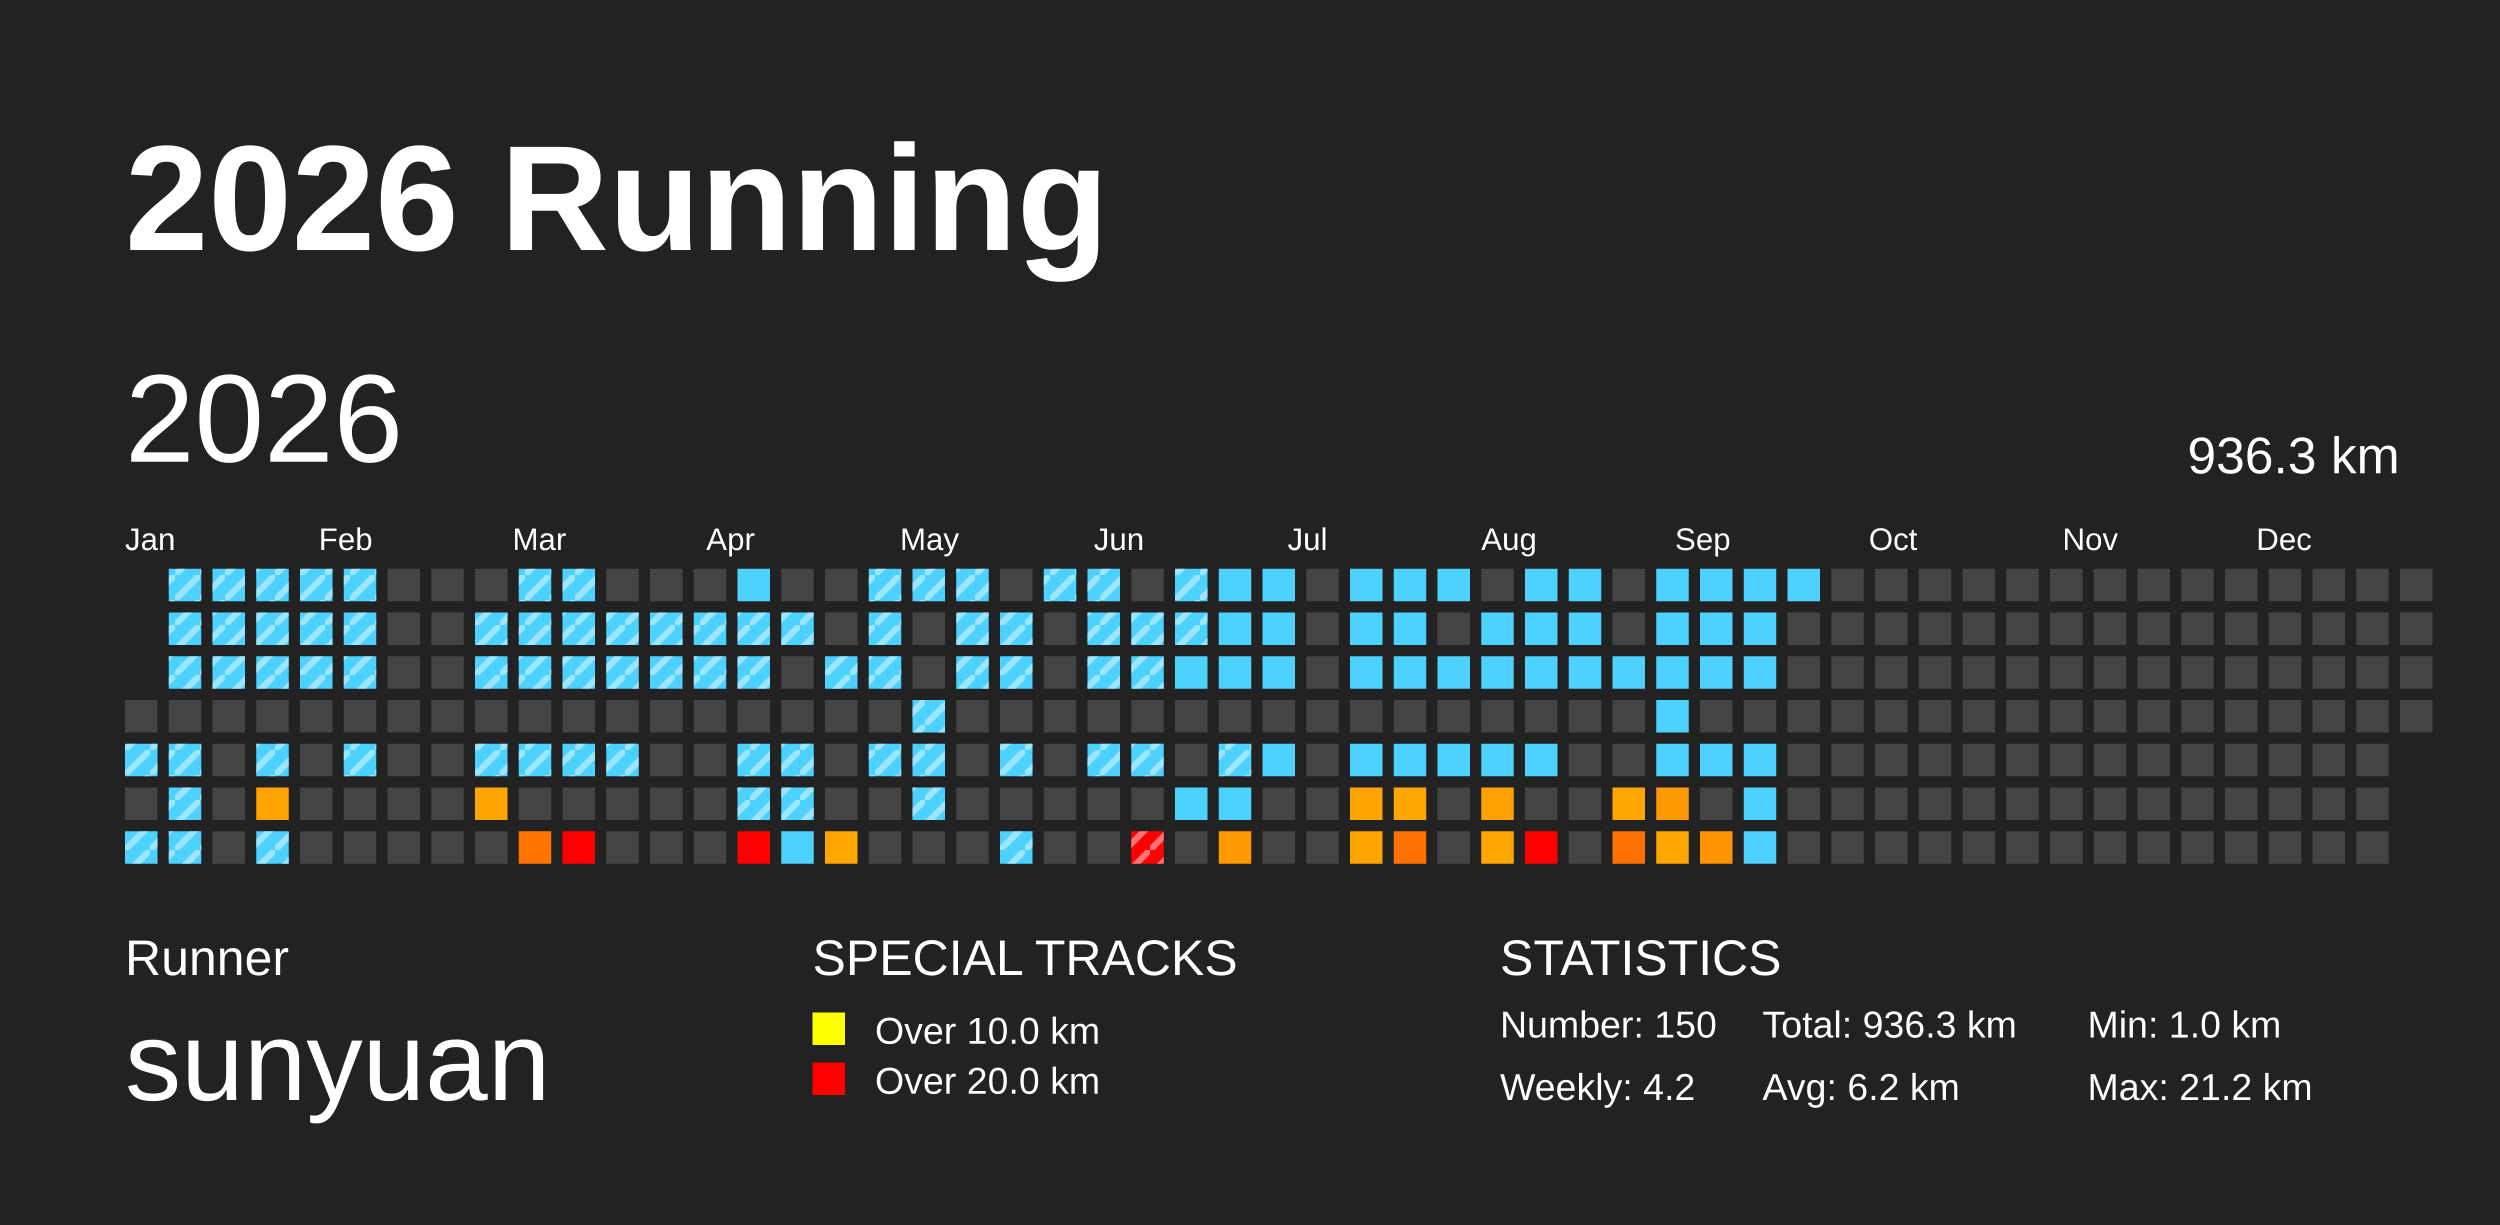
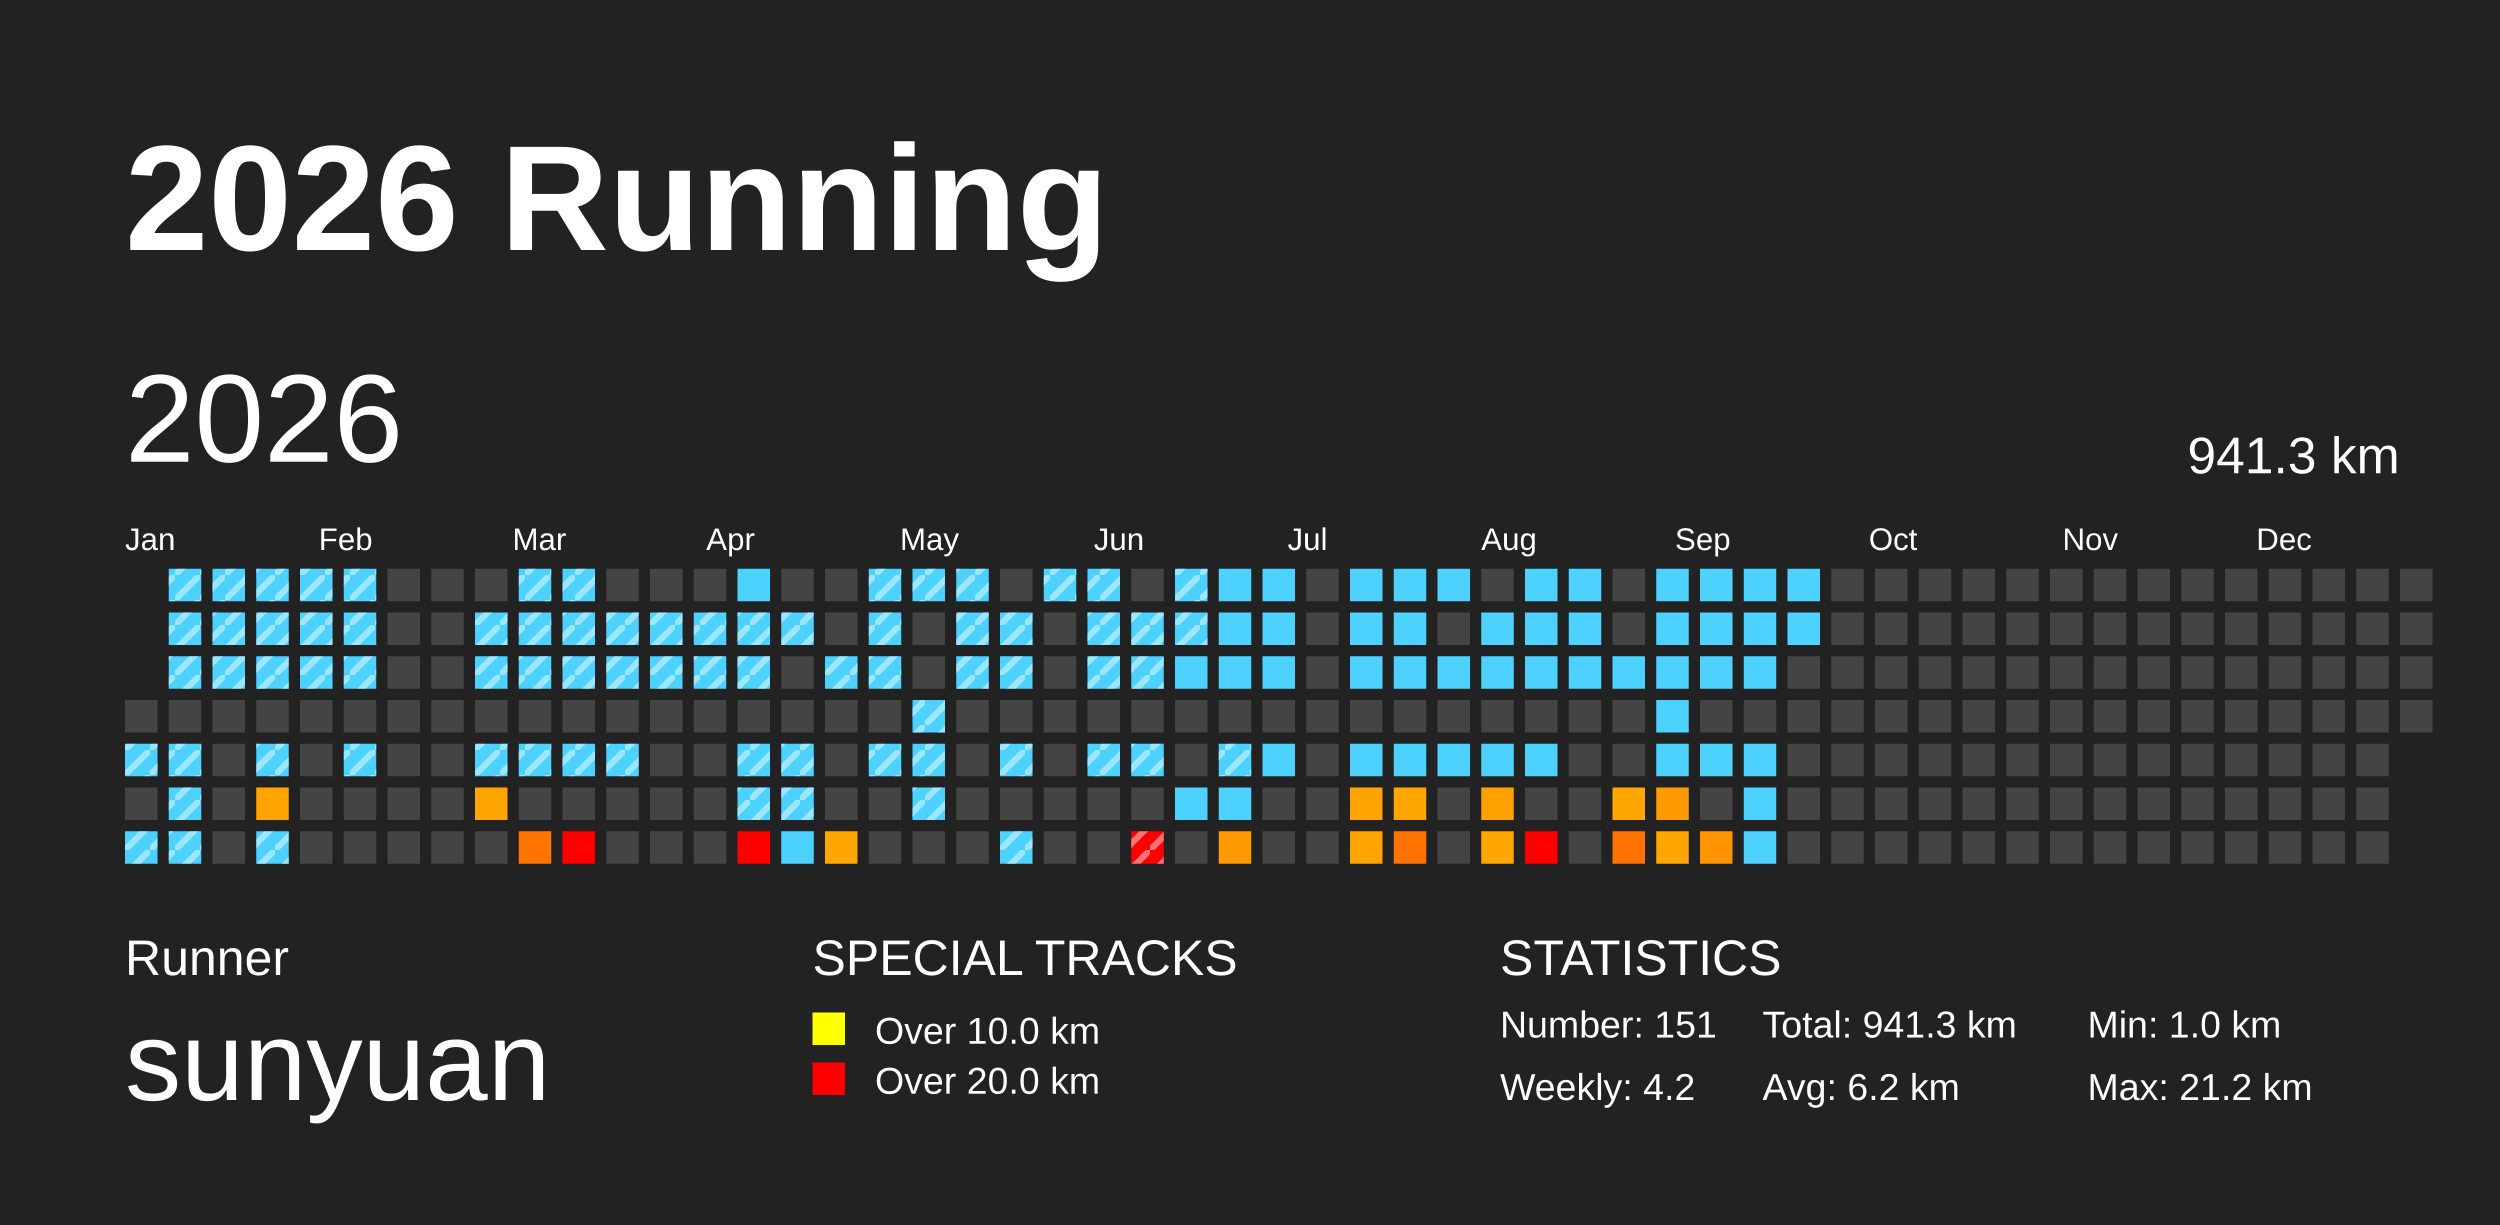
<svg xmlns="http://www.w3.org/2000/svg" baseProfile="full" height="98mm" version="1.1" viewBox="0,0,200,98" width="200mm">
  <defs>
    <pattern height="2" id="indoor-stripe" patternUnits="userSpaceOnUse" width="2">
      <line stroke="white" stroke-opacity="0.45" stroke-width="0.5" x1="0" x2="2" y1="2" y2="0" />
    </pattern>
  </defs>
  <rect fill="#222222" height="98" width="200" x="0" y="0" />
  <text fill="#FFFFFF" style="font-size:12px; font-family:Arial; font-weight:bold;" x="10" y="20">2026 Running</text>
  <text fill="#FFFFFF" style="font-size:4px; font-family:Arial" x="10" y="78">Runner</text>
  <text fill="#FFFFFF" style="font-size:9px; font-family:Arial" x="10" y="88">sunyuan</text>
  <text fill="#FFFFFF" style="font-size:4px; font-family:Arial" x="65" y="78">SPECIAL TRACKS</text>
  <rect fill="yellow" height="2.6" width="2.6" x="65" y="81" />
  <text fill="#FFFFFF" style="font-size:3px; font-family:Arial" x="70" y="83.5">Over 10.0 km</text>
  <rect fill="red" height="2.6" width="2.6" x="65" y="85" />
  <text fill="#FFFFFF" style="font-size:3px; font-family:Arial" x="70" y="87.5">Over 20.0 km</text>
  <text fill="#FFFFFF" style="font-size:4px; font-family:Arial" x="120" y="78">STATISTICS</text>
-   <text fill="#FFFFFF" style="font-size:3px; font-family:Arial" x="120" y="83">Number: 150</text>
+   <text fill="#FFFFFF" style="font-size:3px; font-family:Arial" x="120" y="83">Number: 151</text>
  <text fill="#FFFFFF" style="font-size:3px; font-family:Arial" x="120" y="88">Weekly: 4.2</text>
-   <text fill="#FFFFFF" style="font-size:3px; font-family:Arial" x="141" y="83">Total: 936.3 km</text>
+   <text fill="#FFFFFF" style="font-size:3px; font-family:Arial" x="141" y="83">Total: 941.3 km</text>
  <text fill="#FFFFFF" style="font-size:3px; font-family:Arial" x="141" y="88">Avg: 6.2 km</text>
  <text fill="#FFFFFF" style="font-size:3px; font-family:Arial" x="167" y="83">Min: 1.0 km</text>
  <text fill="#FFFFFF" style="font-size:3px; font-family:Arial" x="167" y="88">Max: 21.2 km</text>
  <text dominant-baseline="hanging" fill="#FFFFFF" style="font-size:10.0px; font-family:Arial;" x="10" y="30">2026</text>
-   <text dominant-baseline="hanging" fill="#FFFFFF" style="font-size:4.125px; font-family:Arial;" x="175" y="35">936.3 km</text>
+   <text dominant-baseline="hanging" fill="#FFFFFF" style="font-size:4.125px; font-family:Arial;" x="175" y="35">941.3 km</text>
  <text fill="#FFFFFF" style="font-size:2.5px; font-family:Arial" x="10.0" y="44">Jan</text>
  <text fill="#FFFFFF" style="font-size:2.5px; font-family:Arial" x="25.5" y="44">Feb</text>
  <text fill="#FFFFFF" style="font-size:2.5px; font-family:Arial" x="41.0" y="44">Mar</text>
  <text fill="#FFFFFF" style="font-size:2.5px; font-family:Arial" x="56.5" y="44">Apr</text>
  <text fill="#FFFFFF" style="font-size:2.5px; font-family:Arial" x="72.0" y="44">May</text>
  <text fill="#FFFFFF" style="font-size:2.5px; font-family:Arial" x="87.5" y="44">Jun</text>
  <text fill="#FFFFFF" style="font-size:2.5px; font-family:Arial" x="103.0" y="44">Jul</text>
  <text fill="#FFFFFF" style="font-size:2.5px; font-family:Arial" x="118.5" y="44">Aug</text>
  <text fill="#FFFFFF" style="font-size:2.5px; font-family:Arial" x="134.0" y="44">Sep</text>
  <text fill="#FFFFFF" style="font-size:2.5px; font-family:Arial" x="149.5" y="44">Oct</text>
  <text fill="#FFFFFF" style="font-size:2.5px; font-family:Arial" x="165.0" y="44">Nov</text>
  <text fill="#FFFFFF" style="font-size:2.5px; font-family:Arial" x="180.5" y="44">Dec</text>
  <rect fill="#444444" height="2.6" width="2.6" x="10.0" y="56.0" />
  <rect fill="#4dd2ff" height="2.6" width="2.6" x="10.0" y="59.5" />
  <rect fill="url(#indoor-stripe)" height="2.6" style="pointer-events: none;" width="2.6" x="10.0" y="59.5" />
  <rect fill="#444444" height="2.6" width="2.6" x="10.0" y="63.0" />
  <rect fill="#4dd2ff" height="2.6" width="2.6" x="10.0" y="66.5" />
  <rect fill="url(#indoor-stripe)" height="2.6" style="pointer-events: none;" width="2.6" x="10.0" y="66.5" />
  <rect fill="#4dd2ff" height="2.6" width="2.6" x="13.5" y="45.5" />
  <rect fill="url(#indoor-stripe)" height="2.6" style="pointer-events: none;" width="2.6" x="13.5" y="45.5" />
  <rect fill="#4dd2ff" height="2.6" width="2.6" x="13.5" y="49.0" />
  <rect fill="url(#indoor-stripe)" height="2.6" style="pointer-events: none;" width="2.6" x="13.5" y="49.0" />
  <rect fill="#4dd2ff" height="2.6" width="2.6" x="13.5" y="52.5" />
  <rect fill="url(#indoor-stripe)" height="2.6" style="pointer-events: none;" width="2.6" x="13.5" y="52.5" />
  <rect fill="#444444" height="2.6" width="2.6" x="13.5" y="56.0" />
  <rect fill="#4dd2ff" height="2.6" width="2.6" x="13.5" y="59.5" />
  <rect fill="url(#indoor-stripe)" height="2.6" style="pointer-events: none;" width="2.6" x="13.5" y="59.5" />
  <rect fill="#4dd2ff" height="2.6" width="2.6" x="13.5" y="63.0" />
  <rect fill="url(#indoor-stripe)" height="2.6" style="pointer-events: none;" width="2.6" x="13.5" y="63.0" />
  <rect fill="#4dd2ff" height="2.6" width="2.6" x="13.5" y="66.5" />
  <rect fill="url(#indoor-stripe)" height="2.6" style="pointer-events: none;" width="2.6" x="13.5" y="66.5" />
  <rect fill="#4dd2ff" height="2.6" width="2.6" x="17.0" y="45.5" />
  <rect fill="url(#indoor-stripe)" height="2.6" style="pointer-events: none;" width="2.6" x="17.0" y="45.5" />
  <rect fill="#4dd2ff" height="2.6" width="2.6" x="17.0" y="49.0" />
  <rect fill="url(#indoor-stripe)" height="2.6" style="pointer-events: none;" width="2.6" x="17.0" y="49.0" />
  <rect fill="#4dd2ff" height="2.6" width="2.6" x="17.0" y="52.5" />
  <rect fill="url(#indoor-stripe)" height="2.6" style="pointer-events: none;" width="2.6" x="17.0" y="52.5" />
  <rect fill="#444444" height="2.6" width="2.6" x="17.0" y="56.0" />
  <rect fill="#444444" height="2.6" width="2.6" x="17.0" y="59.5" />
  <rect fill="#444444" height="2.6" width="2.6" x="17.0" y="63.0" />
  <rect fill="#444444" height="2.6" width="2.6" x="17.0" y="66.5" />
  <rect fill="#4dd2ff" height="2.6" width="2.6" x="20.5" y="45.5" />
  <rect fill="url(#indoor-stripe)" height="2.6" style="pointer-events: none;" width="2.6" x="20.5" y="45.5" />
  <rect fill="#4dd2ff" height="2.6" width="2.6" x="20.5" y="49.0" />
  <rect fill="url(#indoor-stripe)" height="2.6" style="pointer-events: none;" width="2.6" x="20.5" y="49.0" />
  <rect fill="#4dd2ff" height="2.6" width="2.6" x="20.5" y="52.5" />
  <rect fill="url(#indoor-stripe)" height="2.6" style="pointer-events: none;" width="2.6" x="20.5" y="52.5" />
  <rect fill="#444444" height="2.6" width="2.6" x="20.5" y="56.0" />
  <rect fill="#4dd2ff" height="2.6" width="2.6" x="20.5" y="59.5" />
  <rect fill="url(#indoor-stripe)" height="2.6" style="pointer-events: none;" width="2.6" x="20.5" y="59.5" />
  <rect fill="#ffa400" height="2.6" width="2.6" x="20.5" y="63.0" />
  <rect fill="#4dd2ff" height="2.6" width="2.6" x="20.5" y="66.5" />
  <rect fill="url(#indoor-stripe)" height="2.6" style="pointer-events: none;" width="2.6" x="20.5" y="66.5" />
  <rect fill="#4dd2ff" height="2.6" width="2.6" x="24.0" y="45.5" />
  <rect fill="url(#indoor-stripe)" height="2.6" style="pointer-events: none;" width="2.6" x="24.0" y="45.5" />
  <rect fill="#4dd2ff" height="2.6" width="2.6" x="24.0" y="49.0" />
  <rect fill="url(#indoor-stripe)" height="2.6" style="pointer-events: none;" width="2.6" x="24.0" y="49.0" />
  <rect fill="#4dd2ff" height="2.6" width="2.6" x="24.0" y="52.5" />
  <rect fill="url(#indoor-stripe)" height="2.6" style="pointer-events: none;" width="2.6" x="24.0" y="52.5" />
  <rect fill="#444444" height="2.6" width="2.6" x="24.0" y="56.0" />
  <rect fill="#444444" height="2.6" width="2.6" x="24.0" y="59.5" />
  <rect fill="#444444" height="2.6" width="2.6" x="24.0" y="63.0" />
  <rect fill="#444444" height="2.6" width="2.6" x="24.0" y="66.5" />
  <rect fill="#4dd2ff" height="2.6" width="2.6" x="27.5" y="45.5" />
  <rect fill="url(#indoor-stripe)" height="2.6" style="pointer-events: none;" width="2.6" x="27.5" y="45.5" />
  <rect fill="#4dd2ff" height="2.6" width="2.6" x="27.5" y="49.0" />
  <rect fill="url(#indoor-stripe)" height="2.6" style="pointer-events: none;" width="2.6" x="27.5" y="49.0" />
  <rect fill="#4dd2ff" height="2.6" width="2.6" x="27.5" y="52.5" />
  <rect fill="url(#indoor-stripe)" height="2.6" style="pointer-events: none;" width="2.6" x="27.5" y="52.5" />
  <rect fill="#444444" height="2.6" width="2.6" x="27.5" y="56.0" />
  <rect fill="#4dd2ff" height="2.6" width="2.6" x="27.5" y="59.5" />
  <rect fill="url(#indoor-stripe)" height="2.6" style="pointer-events: none;" width="2.6" x="27.5" y="59.5" />
  <rect fill="#444444" height="2.6" width="2.6" x="27.5" y="63.0" />
  <rect fill="#444444" height="2.6" width="2.6" x="27.5" y="66.5" />
  <rect fill="#444444" height="2.6" width="2.6" x="31.0" y="45.5" />
  <rect fill="#444444" height="2.6" width="2.6" x="31.0" y="49.0" />
  <rect fill="#444444" height="2.6" width="2.6" x="31.0" y="52.5" />
  <rect fill="#444444" height="2.6" width="2.6" x="31.0" y="56.0" />
  <rect fill="#444444" height="2.6" width="2.6" x="31.0" y="59.5" />
  <rect fill="#444444" height="2.6" width="2.6" x="31.0" y="63.0" />
  <rect fill="#444444" height="2.6" width="2.6" x="31.0" y="66.5" />
  <rect fill="#444444" height="2.6" width="2.6" x="34.5" y="45.5" />
  <rect fill="#444444" height="2.6" width="2.6" x="34.5" y="49.0" />
  <rect fill="#444444" height="2.6" width="2.6" x="34.5" y="52.5" />
  <rect fill="#444444" height="2.6" width="2.6" x="34.5" y="56.0" />
  <rect fill="#444444" height="2.6" width="2.6" x="34.5" y="59.5" />
  <rect fill="#444444" height="2.6" width="2.6" x="34.5" y="63.0" />
  <rect fill="#444444" height="2.6" width="2.6" x="34.5" y="66.5" />
  <rect fill="#444444" height="2.6" width="2.6" x="38.0" y="45.5" />
  <rect fill="#4dd2ff" height="2.6" width="2.6" x="38.0" y="49.0" />
  <rect fill="url(#indoor-stripe)" height="2.6" style="pointer-events: none;" width="2.6" x="38.0" y="49.0" />
  <rect fill="#4dd2ff" height="2.6" width="2.6" x="38.0" y="52.5" />
  <rect fill="url(#indoor-stripe)" height="2.6" style="pointer-events: none;" width="2.6" x="38.0" y="52.5" />
  <rect fill="#444444" height="2.6" width="2.6" x="38.0" y="56.0" />
  <rect fill="#4dd2ff" height="2.6" width="2.6" x="38.0" y="59.5" />
  <rect fill="url(#indoor-stripe)" height="2.6" style="pointer-events: none;" width="2.6" x="38.0" y="59.5" />
  <rect fill="#ffa500" height="2.6" width="2.6" x="38.0" y="63.0" />
  <rect fill="#444444" height="2.6" width="2.6" x="38.0" y="66.5" />
  <rect fill="#4dd2ff" height="2.6" width="2.6" x="41.5" y="45.5" />
  <rect fill="url(#indoor-stripe)" height="2.6" style="pointer-events: none;" width="2.6" x="41.5" y="45.5" />
  <rect fill="#4dd2ff" height="2.6" width="2.6" x="41.5" y="49.0" />
  <rect fill="url(#indoor-stripe)" height="2.6" style="pointer-events: none;" width="2.6" x="41.5" y="49.0" />
  <rect fill="#4dd2ff" height="2.6" width="2.6" x="41.5" y="52.5" />
  <rect fill="url(#indoor-stripe)" height="2.6" style="pointer-events: none;" width="2.6" x="41.5" y="52.5" />
  <rect fill="#444444" height="2.6" width="2.6" x="41.5" y="56.0" />
  <rect fill="#4dd2ff" height="2.6" width="2.6" x="41.5" y="59.5" />
  <rect fill="url(#indoor-stripe)" height="2.6" style="pointer-events: none;" width="2.6" x="41.5" y="59.5" />
  <rect fill="#444444" height="2.6" width="2.6" x="41.5" y="63.0" />
  <rect fill="#ff7500" height="2.6" width="2.6" x="41.5" y="66.5" />
  <rect fill="#4dd2ff" height="2.6" width="2.6" x="45.0" y="45.5" />
  <rect fill="url(#indoor-stripe)" height="2.6" style="pointer-events: none;" width="2.6" x="45.0" y="45.5" />
  <rect fill="#4dd2ff" height="2.6" width="2.6" x="45.0" y="49.0" />
  <rect fill="url(#indoor-stripe)" height="2.6" style="pointer-events: none;" width="2.6" x="45.0" y="49.0" />
  <rect fill="#4dd2ff" height="2.6" width="2.6" x="45.0" y="52.5" />
  <rect fill="url(#indoor-stripe)" height="2.6" style="pointer-events: none;" width="2.6" x="45.0" y="52.5" />
  <rect fill="#444444" height="2.6" width="2.6" x="45.0" y="56.0" />
  <rect fill="#4dd2ff" height="2.6" width="2.6" x="45.0" y="59.5" />
  <rect fill="url(#indoor-stripe)" height="2.6" style="pointer-events: none;" width="2.6" x="45.0" y="59.5" />
  <rect fill="#444444" height="2.6" width="2.6" x="45.0" y="63.0" />
  <rect fill="red" height="2.6" width="2.6" x="45.0" y="66.5" />
  <rect fill="#444444" height="2.6" width="2.6" x="48.5" y="45.5" />
  <rect fill="#4dd2ff" height="2.6" width="2.6" x="48.5" y="49.0" />
  <rect fill="url(#indoor-stripe)" height="2.6" style="pointer-events: none;" width="2.6" x="48.5" y="49.0" />
  <rect fill="#4dd2ff" height="2.6" width="2.6" x="48.5" y="52.5" />
  <rect fill="url(#indoor-stripe)" height="2.6" style="pointer-events: none;" width="2.6" x="48.5" y="52.5" />
  <rect fill="#444444" height="2.6" width="2.6" x="48.5" y="56.0" />
  <rect fill="#4dd2ff" height="2.6" width="2.6" x="48.5" y="59.5" />
  <rect fill="url(#indoor-stripe)" height="2.6" style="pointer-events: none;" width="2.6" x="48.5" y="59.5" />
  <rect fill="#444444" height="2.6" width="2.6" x="48.5" y="63.0" />
  <rect fill="#444444" height="2.6" width="2.6" x="48.5" y="66.5" />
  <rect fill="#444444" height="2.6" width="2.6" x="52.0" y="45.5" />
  <rect fill="#4dd2ff" height="2.6" width="2.6" x="52.0" y="49.0" />
  <rect fill="url(#indoor-stripe)" height="2.6" style="pointer-events: none;" width="2.6" x="52.0" y="49.0" />
  <rect fill="#4dd2ff" height="2.6" width="2.6" x="52.0" y="52.5" />
  <rect fill="url(#indoor-stripe)" height="2.6" style="pointer-events: none;" width="2.6" x="52.0" y="52.5" />
  <rect fill="#444444" height="2.6" width="2.6" x="52.0" y="56.0" />
  <rect fill="#444444" height="2.6" width="2.6" x="52.0" y="59.5" />
  <rect fill="#444444" height="2.6" width="2.6" x="52.0" y="63.0" />
  <rect fill="#444444" height="2.6" width="2.6" x="52.0" y="66.5" />
  <rect fill="#444444" height="2.6" width="2.6" x="55.5" y="45.5" />
  <rect fill="#4dd2ff" height="2.6" width="2.6" x="55.5" y="49.0" />
  <rect fill="url(#indoor-stripe)" height="2.6" style="pointer-events: none;" width="2.6" x="55.5" y="49.0" />
  <rect fill="#4dd2ff" height="2.6" width="2.6" x="55.5" y="52.5" />
  <rect fill="url(#indoor-stripe)" height="2.6" style="pointer-events: none;" width="2.6" x="55.5" y="52.5" />
  <rect fill="#444444" height="2.6" width="2.6" x="55.5" y="56.0" />
  <rect fill="#444444" height="2.6" width="2.6" x="55.5" y="59.5" />
  <rect fill="#444444" height="2.6" width="2.6" x="55.5" y="63.0" />
  <rect fill="#444444" height="2.6" width="2.6" x="55.5" y="66.5" />
  <rect fill="#4dd2ff" height="2.6" width="2.6" x="59.0" y="45.5" />
  <rect fill="#4dd2ff" height="2.6" width="2.6" x="59.0" y="49.0" />
  <rect fill="url(#indoor-stripe)" height="2.6" style="pointer-events: none;" width="2.6" x="59.0" y="49.0" />
  <rect fill="#4dd2ff" height="2.6" width="2.6" x="59.0" y="52.5" />
  <rect fill="url(#indoor-stripe)" height="2.6" style="pointer-events: none;" width="2.6" x="59.0" y="52.5" />
  <rect fill="#444444" height="2.6" width="2.6" x="59.0" y="56.0" />
  <rect fill="#4dd2ff" height="2.6" width="2.6" x="59.0" y="59.5" />
  <rect fill="url(#indoor-stripe)" height="2.6" style="pointer-events: none;" width="2.6" x="59.0" y="59.5" />
  <rect fill="#4dd2ff" height="2.6" width="2.6" x="59.0" y="63.0" />
  <rect fill="url(#indoor-stripe)" height="2.6" style="pointer-events: none;" width="2.6" x="59.0" y="63.0" />
  <rect fill="red" height="2.6" width="2.6" x="59.0" y="66.5" />
  <rect fill="#444444" height="2.6" width="2.6" x="62.5" y="45.5" />
  <rect fill="#4dd2ff" height="2.6" width="2.6" x="62.5" y="49.0" />
  <rect fill="url(#indoor-stripe)" height="2.6" style="pointer-events: none;" width="2.6" x="62.5" y="49.0" />
  <rect fill="#444444" height="2.6" width="2.6" x="62.5" y="52.5" />
  <rect fill="#444444" height="2.6" width="2.6" x="62.5" y="56.0" />
  <rect fill="#4dd2ff" height="2.6" width="2.6" x="62.5" y="59.5" />
  <rect fill="url(#indoor-stripe)" height="2.6" style="pointer-events: none;" width="2.6" x="62.5" y="59.5" />
  <rect fill="#4dd2ff" height="2.6" width="2.6" x="62.5" y="63.0" />
  <rect fill="url(#indoor-stripe)" height="2.6" style="pointer-events: none;" width="2.6" x="62.5" y="63.0" />
  <rect fill="#4dd2ff" height="2.6" width="2.6" x="62.5" y="66.5" />
  <rect fill="#444444" height="2.6" width="2.6" x="66.0" y="45.5" />
  <rect fill="#444444" height="2.6" width="2.6" x="66.0" y="49.0" />
  <rect fill="#4dd2ff" height="2.6" width="2.6" x="66.0" y="52.5" />
  <rect fill="url(#indoor-stripe)" height="2.6" style="pointer-events: none;" width="2.6" x="66.0" y="52.5" />
  <rect fill="#444444" height="2.6" width="2.6" x="66.0" y="56.0" />
  <rect fill="#444444" height="2.6" width="2.6" x="66.0" y="59.5" />
  <rect fill="#444444" height="2.6" width="2.6" x="66.0" y="63.0" />
  <rect fill="#ffa600" height="2.6" width="2.6" x="66.0" y="66.5" />
  <rect fill="#4dd2ff" height="2.6" width="2.6" x="69.5" y="45.5" />
  <rect fill="url(#indoor-stripe)" height="2.6" style="pointer-events: none;" width="2.6" x="69.5" y="45.5" />
  <rect fill="#4dd2ff" height="2.6" width="2.6" x="69.5" y="49.0" />
  <rect fill="url(#indoor-stripe)" height="2.6" style="pointer-events: none;" width="2.6" x="69.5" y="49.0" />
  <rect fill="#4dd2ff" height="2.6" width="2.6" x="69.5" y="52.5" />
  <rect fill="url(#indoor-stripe)" height="2.6" style="pointer-events: none;" width="2.6" x="69.5" y="52.5" />
  <rect fill="#444444" height="2.6" width="2.6" x="69.5" y="56.0" />
  <rect fill="#4dd2ff" height="2.6" width="2.6" x="69.5" y="59.5" />
  <rect fill="url(#indoor-stripe)" height="2.6" style="pointer-events: none;" width="2.6" x="69.5" y="59.5" />
  <rect fill="#444444" height="2.6" width="2.6" x="69.5" y="63.0" />
  <rect fill="#444444" height="2.6" width="2.6" x="69.5" y="66.5" />
  <rect fill="#4dd2ff" height="2.6" width="2.6" x="73.0" y="45.5" />
  <rect fill="url(#indoor-stripe)" height="2.6" style="pointer-events: none;" width="2.6" x="73.0" y="45.5" />
  <rect fill="#444444" height="2.6" width="2.6" x="73.0" y="49.0" />
  <rect fill="#444444" height="2.6" width="2.6" x="73.0" y="52.5" />
  <rect fill="#4dd2ff" height="2.6" width="2.6" x="73.0" y="56.0" />
  <rect fill="url(#indoor-stripe)" height="2.6" style="pointer-events: none;" width="2.6" x="73.0" y="56.0" />
  <rect fill="#4dd2ff" height="2.6" width="2.6" x="73.0" y="59.5" />
  <rect fill="url(#indoor-stripe)" height="2.6" style="pointer-events: none;" width="2.6" x="73.0" y="59.5" />
  <rect fill="#4dd2ff" height="2.6" width="2.6" x="73.0" y="63.0" />
  <rect fill="url(#indoor-stripe)" height="2.6" style="pointer-events: none;" width="2.6" x="73.0" y="63.0" />
  <rect fill="#444444" height="2.6" width="2.6" x="73.0" y="66.5" />
  <rect fill="#4dd2ff" height="2.6" width="2.6" x="76.5" y="45.5" />
  <rect fill="url(#indoor-stripe)" height="2.6" style="pointer-events: none;" width="2.6" x="76.5" y="45.5" />
  <rect fill="#4dd2ff" height="2.6" width="2.6" x="76.5" y="49.0" />
  <rect fill="url(#indoor-stripe)" height="2.6" style="pointer-events: none;" width="2.6" x="76.5" y="49.0" />
  <rect fill="#4dd2ff" height="2.6" width="2.6" x="76.5" y="52.5" />
  <rect fill="url(#indoor-stripe)" height="2.6" style="pointer-events: none;" width="2.6" x="76.5" y="52.5" />
  <rect fill="#444444" height="2.6" width="2.6" x="76.5" y="56.0" />
  <rect fill="#444444" height="2.6" width="2.6" x="76.5" y="59.5" />
  <rect fill="#444444" height="2.6" width="2.6" x="76.5" y="63.0" />
  <rect fill="#444444" height="2.6" width="2.6" x="76.5" y="66.5" />
  <rect fill="#444444" height="2.6" width="2.6" x="80.0" y="45.5" />
  <rect fill="#4dd2ff" height="2.6" width="2.6" x="80.0" y="49.0" />
  <rect fill="url(#indoor-stripe)" height="2.6" style="pointer-events: none;" width="2.6" x="80.0" y="49.0" />
  <rect fill="#4dd2ff" height="2.6" width="2.6" x="80.0" y="52.5" />
  <rect fill="url(#indoor-stripe)" height="2.6" style="pointer-events: none;" width="2.6" x="80.0" y="52.5" />
  <rect fill="#444444" height="2.6" width="2.6" x="80.0" y="56.0" />
  <rect fill="#4dd2ff" height="2.6" width="2.6" x="80.0" y="59.5" />
  <rect fill="url(#indoor-stripe)" height="2.6" style="pointer-events: none;" width="2.6" x="80.0" y="59.5" />
  <rect fill="#444444" height="2.6" width="2.6" x="80.0" y="63.0" />
  <rect fill="#4dd2ff" height="2.6" width="2.6" x="80.0" y="66.5" />
  <rect fill="url(#indoor-stripe)" height="2.6" style="pointer-events: none;" width="2.6" x="80.0" y="66.5" />
  <rect fill="#4dd2ff" height="2.6" width="2.6" x="83.5" y="45.5" />
  <rect fill="url(#indoor-stripe)" height="2.6" style="pointer-events: none;" width="2.6" x="83.5" y="45.5" />
  <rect fill="#444444" height="2.6" width="2.6" x="83.5" y="49.0" />
  <rect fill="#444444" height="2.6" width="2.6" x="83.5" y="52.5" />
  <rect fill="#444444" height="2.6" width="2.6" x="83.5" y="56.0" />
  <rect fill="#444444" height="2.6" width="2.6" x="83.5" y="59.5" />
  <rect fill="#444444" height="2.6" width="2.6" x="83.5" y="63.0" />
  <rect fill="#444444" height="2.6" width="2.6" x="83.5" y="66.5" />
  <rect fill="#4dd2ff" height="2.6" width="2.6" x="87.0" y="45.5" />
  <rect fill="url(#indoor-stripe)" height="2.6" style="pointer-events: none;" width="2.6" x="87.0" y="45.5" />
  <rect fill="#4dd2ff" height="2.6" width="2.6" x="87.0" y="49.0" />
  <rect fill="url(#indoor-stripe)" height="2.6" style="pointer-events: none;" width="2.6" x="87.0" y="49.0" />
  <rect fill="#4dd2ff" height="2.6" width="2.6" x="87.0" y="52.5" />
  <rect fill="url(#indoor-stripe)" height="2.6" style="pointer-events: none;" width="2.6" x="87.0" y="52.5" />
  <rect fill="#444444" height="2.6" width="2.6" x="87.0" y="56.0" />
  <rect fill="#4dd2ff" height="2.6" width="2.6" x="87.0" y="59.5" />
  <rect fill="url(#indoor-stripe)" height="2.6" style="pointer-events: none;" width="2.6" x="87.0" y="59.5" />
  <rect fill="#444444" height="2.6" width="2.6" x="87.0" y="63.0" />
  <rect fill="#444444" height="2.6" width="2.6" x="87.0" y="66.5" />
  <rect fill="#444444" height="2.6" width="2.6" x="90.5" y="45.5" />
  <rect fill="#4dd2ff" height="2.6" width="2.6" x="90.5" y="49.0" />
  <rect fill="url(#indoor-stripe)" height="2.6" style="pointer-events: none;" width="2.6" x="90.5" y="49.0" />
  <rect fill="#4dd2ff" height="2.6" width="2.6" x="90.5" y="52.5" />
  <rect fill="url(#indoor-stripe)" height="2.6" style="pointer-events: none;" width="2.6" x="90.5" y="52.5" />
  <rect fill="#444444" height="2.6" width="2.6" x="90.5" y="56.0" />
  <rect fill="#4dd2ff" height="2.6" width="2.6" x="90.5" y="59.5" />
  <rect fill="url(#indoor-stripe)" height="2.6" style="pointer-events: none;" width="2.6" x="90.5" y="59.5" />
  <rect fill="#444444" height="2.6" width="2.6" x="90.5" y="63.0" />
  <rect fill="red" height="2.6" width="2.6" x="90.5" y="66.5" />
  <rect fill="url(#indoor-stripe)" height="2.6" style="pointer-events: none;" width="2.6" x="90.5" y="66.5" />
  <rect fill="#4dd2ff" height="2.6" width="2.6" x="94.0" y="45.5" />
  <rect fill="url(#indoor-stripe)" height="2.6" style="pointer-events: none;" width="2.6" x="94.0" y="45.5" />
  <rect fill="#4dd2ff" height="2.6" width="2.6" x="94.0" y="49.0" />
  <rect fill="url(#indoor-stripe)" height="2.6" style="pointer-events: none;" width="2.6" x="94.0" y="49.0" />
  <rect fill="#4dd2ff" height="2.6" width="2.6" x="94.0" y="52.5" />
  <rect fill="#444444" height="2.6" width="2.6" x="94.0" y="56.0" />
  <rect fill="#444444" height="2.6" width="2.6" x="94.0" y="59.5" />
  <rect fill="#4dd2ff" height="2.6" width="2.6" x="94.0" y="63.0" />
  <rect fill="#444444" height="2.6" width="2.6" x="94.0" y="66.5" />
  <rect fill="#4dd2ff" height="2.6" width="2.6" x="97.5" y="45.5" />
  <rect fill="#4dd2ff" height="2.6" width="2.6" x="97.5" y="49.0" />
  <rect fill="#4dd2ff" height="2.6" width="2.6" x="97.5" y="52.5" />
  <rect fill="#444444" height="2.6" width="2.6" x="97.5" y="56.0" />
  <rect fill="#4dd2ff" height="2.6" width="2.6" x="97.5" y="59.5" />
  <rect fill="url(#indoor-stripe)" height="2.6" style="pointer-events: none;" width="2.6" x="97.5" y="59.5" />
  <rect fill="#4dd2ff" height="2.6" width="2.6" x="97.5" y="63.0" />
  <rect fill="#ff9900" height="2.6" width="2.6" x="97.5" y="66.5" />
  <rect fill="#4dd2ff" height="2.6" width="2.6" x="101.0" y="45.5" />
  <rect fill="#4dd2ff" height="2.6" width="2.6" x="101.0" y="49.0" />
  <rect fill="#4dd2ff" height="2.6" width="2.6" x="101.0" y="52.5" />
  <rect fill="#444444" height="2.6" width="2.6" x="101.0" y="56.0" />
  <rect fill="#4dd2ff" height="2.6" width="2.6" x="101.0" y="59.5" />
  <rect fill="#444444" height="2.6" width="2.6" x="101.0" y="63.0" />
  <rect fill="#444444" height="2.6" width="2.6" x="101.0" y="66.5" />
  <rect fill="#444444" height="2.6" width="2.6" x="104.5" y="45.5" />
  <rect fill="#444444" height="2.6" width="2.6" x="104.5" y="49.0" />
  <rect fill="#444444" height="2.6" width="2.6" x="104.5" y="52.5" />
  <rect fill="#444444" height="2.6" width="2.6" x="104.5" y="56.0" />
  <rect fill="#444444" height="2.6" width="2.6" x="104.5" y="59.5" />
  <rect fill="#444444" height="2.6" width="2.6" x="104.5" y="63.0" />
  <rect fill="#444444" height="2.6" width="2.6" x="104.5" y="66.5" />
  <rect fill="#4dd2ff" height="2.6" width="2.6" x="108.0" y="45.5" />
  <rect fill="#4dd2ff" height="2.6" width="2.6" x="108.0" y="49.0" />
  <rect fill="#4dd2ff" height="2.6" width="2.6" x="108.0" y="52.5" />
  <rect fill="#444444" height="2.6" width="2.6" x="108.0" y="56.0" />
  <rect fill="#4dd2ff" height="2.6" width="2.6" x="108.0" y="59.5" />
  <rect fill="#ffa300" height="2.6" width="2.6" x="108.0" y="63.0" />
  <rect fill="#ffa300" height="2.6" width="2.6" x="108.0" y="66.5" />
  <rect fill="#4dd2ff" height="2.6" width="2.6" x="111.5" y="45.5" />
  <rect fill="#4dd2ff" height="2.6" width="2.6" x="111.5" y="49.0" />
  <rect fill="#4dd2ff" height="2.6" width="2.6" x="111.5" y="52.5" />
  <rect fill="#444444" height="2.6" width="2.6" x="111.5" y="56.0" />
  <rect fill="#4dd2ff" height="2.6" width="2.6" x="111.5" y="59.5" />
  <rect fill="#ffa600" height="2.6" width="2.6" x="111.5" y="63.0" />
  <rect fill="#ff7200" height="2.6" width="2.6" x="111.5" y="66.5" />
  <rect fill="#4dd2ff" height="2.6" width="2.6" x="115.0" y="45.5" />
  <rect fill="#444444" height="2.6" width="2.6" x="115.0" y="49.0" />
  <rect fill="#4dd2ff" height="2.6" width="2.6" x="115.0" y="52.5" />
  <rect fill="#444444" height="2.6" width="2.6" x="115.0" y="56.0" />
  <rect fill="#4dd2ff" height="2.6" width="2.6" x="115.0" y="59.5" />
  <rect fill="#444444" height="2.6" width="2.6" x="115.0" y="63.0" />
  <rect fill="#444444" height="2.6" width="2.6" x="115.0" y="66.5" />
  <rect fill="#444444" height="2.6" width="2.6" x="118.5" y="45.5" />
  <rect fill="#4dd2ff" height="2.6" width="2.6" x="118.5" y="49.0" />
  <rect fill="#4dd2ff" height="2.6" width="2.6" x="118.5" y="52.5" />
  <rect fill="#444444" height="2.6" width="2.6" x="118.5" y="56.0" />
  <rect fill="#4dd2ff" height="2.6" width="2.6" x="118.5" y="59.5" />
  <rect fill="#ffa100" height="2.6" width="2.6" x="118.5" y="63.0" />
  <rect fill="#ffa600" height="2.6" width="2.6" x="118.5" y="66.5" />
  <rect fill="#4dd2ff" height="2.6" width="2.6" x="122.0" y="45.5" />
  <rect fill="#4dd2ff" height="2.6" width="2.6" x="122.0" y="49.0" />
  <rect fill="#4dd2ff" height="2.6" width="2.6" x="122.0" y="52.5" />
  <rect fill="#444444" height="2.6" width="2.6" x="122.0" y="56.0" />
  <rect fill="#4dd2ff" height="2.6" width="2.6" x="122.0" y="59.5" />
  <rect fill="#444444" height="2.6" width="2.6" x="122.0" y="63.0" />
  <rect fill="red" height="2.6" width="2.6" x="122.0" y="66.5" />
  <rect fill="#4dd2ff" height="2.6" width="2.6" x="125.5" y="45.5" />
  <rect fill="#4dd2ff" height="2.6" width="2.6" x="125.5" y="49.0" />
  <rect fill="#4dd2ff" height="2.6" width="2.6" x="125.5" y="52.5" />
  <rect fill="#444444" height="2.6" width="2.6" x="125.5" y="56.0" />
  <rect fill="#444444" height="2.6" width="2.6" x="125.5" y="59.5" />
  <rect fill="#444444" height="2.6" width="2.6" x="125.5" y="63.0" />
  <rect fill="#444444" height="2.6" width="2.6" x="125.5" y="66.5" />
  <rect fill="#444444" height="2.6" width="2.6" x="129.0" y="45.5" />
  <rect fill="#444444" height="2.6" width="2.6" x="129.0" y="49.0" />
  <rect fill="#4dd2ff" height="2.6" width="2.6" x="129.0" y="52.5" />
  <rect fill="#444444" height="2.6" width="2.6" x="129.0" y="56.0" />
  <rect fill="#444444" height="2.6" width="2.6" x="129.0" y="59.5" />
  <rect fill="#ffa600" height="2.6" width="2.6" x="129.0" y="63.0" />
  <rect fill="#ff7100" height="2.6" width="2.6" x="129.0" y="66.5" />
  <rect fill="#4dd2ff" height="2.6" width="2.6" x="132.5" y="45.5" />
  <rect fill="#4dd2ff" height="2.6" width="2.6" x="132.5" y="49.0" />
  <rect fill="#4dd2ff" height="2.6" width="2.6" x="132.5" y="52.5" />
  <rect fill="#4dd2ff" height="2.6" width="2.6" x="132.5" y="56.0" />
  <rect fill="#4dd2ff" height="2.6" width="2.6" x="132.5" y="59.5" />
  <rect fill="#ff9b00" height="2.6" width="2.6" x="132.5" y="63.0" />
  <rect fill="#ffa600" height="2.6" width="2.6" x="132.5" y="66.5" />
  <rect fill="#4dd2ff" height="2.6" width="2.6" x="136.0" y="45.5" />
  <rect fill="#4dd2ff" height="2.6" width="2.6" x="136.0" y="49.0" />
  <rect fill="#4dd2ff" height="2.6" width="2.6" x="136.0" y="52.5" />
  <rect fill="#444444" height="2.6" width="2.6" x="136.0" y="56.0" />
  <rect fill="#4dd2ff" height="2.6" width="2.6" x="136.0" y="59.5" />
  <rect fill="#444444" height="2.6" width="2.6" x="136.0" y="63.0" />
  <rect fill="#ff9400" height="2.6" width="2.6" x="136.0" y="66.5" />
  <rect fill="#4dd2ff" height="2.6" width="2.6" x="139.5" y="45.5" />
  <rect fill="#4dd2ff" height="2.6" width="2.6" x="139.5" y="49.0" />
  <rect fill="#4dd2ff" height="2.6" width="2.6" x="139.5" y="52.5" />
  <rect fill="#444444" height="2.6" width="2.6" x="139.5" y="56.0" />
  <rect fill="#4dd2ff" height="2.6" width="2.6" x="139.5" y="59.5" />
  <rect fill="#4dd2ff" height="2.6" width="2.6" x="139.5" y="63.0" />
  <rect fill="#4dd2ff" height="2.6" width="2.6" x="139.5" y="66.5" />
  <rect fill="#4dd2ff" height="2.6" width="2.6" x="143.0" y="45.5" />
-   <rect fill="#444444" height="2.6" width="2.6" x="143.0" y="49.0" />
+   <rect fill="#4dd2ff" height="2.6" width="2.6" x="143.0" y="49.0" />
  <rect fill="#444444" height="2.6" width="2.6" x="143.0" y="52.5" />
  <rect fill="#444444" height="2.6" width="2.6" x="143.0" y="56.0" />
  <rect fill="#444444" height="2.6" width="2.6" x="143.0" y="59.5" />
  <rect fill="#444444" height="2.6" width="2.6" x="143.0" y="63.0" />
  <rect fill="#444444" height="2.6" width="2.6" x="143.0" y="66.5" />
  <rect fill="#444444" height="2.6" width="2.6" x="146.5" y="45.5" />
  <rect fill="#444444" height="2.6" width="2.6" x="146.5" y="49.0" />
  <rect fill="#444444" height="2.6" width="2.6" x="146.5" y="52.5" />
  <rect fill="#444444" height="2.6" width="2.6" x="146.5" y="56.0" />
  <rect fill="#444444" height="2.6" width="2.6" x="146.5" y="59.5" />
  <rect fill="#444444" height="2.6" width="2.6" x="146.5" y="63.0" />
  <rect fill="#444444" height="2.6" width="2.6" x="146.5" y="66.5" />
  <rect fill="#444444" height="2.6" width="2.6" x="150.0" y="45.5" />
  <rect fill="#444444" height="2.6" width="2.6" x="150.0" y="49.0" />
  <rect fill="#444444" height="2.6" width="2.6" x="150.0" y="52.5" />
  <rect fill="#444444" height="2.6" width="2.6" x="150.0" y="56.0" />
  <rect fill="#444444" height="2.6" width="2.6" x="150.0" y="59.5" />
  <rect fill="#444444" height="2.6" width="2.6" x="150.0" y="63.0" />
  <rect fill="#444444" height="2.6" width="2.6" x="150.0" y="66.5" />
  <rect fill="#444444" height="2.6" width="2.6" x="153.5" y="45.5" />
  <rect fill="#444444" height="2.6" width="2.6" x="153.5" y="49.0" />
  <rect fill="#444444" height="2.6" width="2.6" x="153.5" y="52.5" />
  <rect fill="#444444" height="2.6" width="2.6" x="153.5" y="56.0" />
  <rect fill="#444444" height="2.6" width="2.6" x="153.5" y="59.5" />
  <rect fill="#444444" height="2.6" width="2.6" x="153.5" y="63.0" />
  <rect fill="#444444" height="2.6" width="2.6" x="153.5" y="66.5" />
  <rect fill="#444444" height="2.6" width="2.6" x="157.0" y="45.5" />
  <rect fill="#444444" height="2.6" width="2.6" x="157.0" y="49.0" />
  <rect fill="#444444" height="2.6" width="2.6" x="157.0" y="52.5" />
  <rect fill="#444444" height="2.6" width="2.6" x="157.0" y="56.0" />
  <rect fill="#444444" height="2.6" width="2.6" x="157.0" y="59.5" />
  <rect fill="#444444" height="2.6" width="2.6" x="157.0" y="63.0" />
  <rect fill="#444444" height="2.6" width="2.6" x="157.0" y="66.5" />
  <rect fill="#444444" height="2.6" width="2.6" x="160.5" y="45.5" />
  <rect fill="#444444" height="2.6" width="2.6" x="160.5" y="49.0" />
  <rect fill="#444444" height="2.6" width="2.6" x="160.5" y="52.5" />
  <rect fill="#444444" height="2.6" width="2.6" x="160.5" y="56.0" />
  <rect fill="#444444" height="2.6" width="2.6" x="160.5" y="59.5" />
  <rect fill="#444444" height="2.6" width="2.6" x="160.5" y="63.0" />
  <rect fill="#444444" height="2.6" width="2.6" x="160.5" y="66.5" />
  <rect fill="#444444" height="2.6" width="2.6" x="164.0" y="45.5" />
  <rect fill="#444444" height="2.6" width="2.6" x="164.0" y="49.0" />
  <rect fill="#444444" height="2.6" width="2.6" x="164.0" y="52.5" />
  <rect fill="#444444" height="2.6" width="2.6" x="164.0" y="56.0" />
  <rect fill="#444444" height="2.6" width="2.6" x="164.0" y="59.5" />
  <rect fill="#444444" height="2.6" width="2.6" x="164.0" y="63.0" />
  <rect fill="#444444" height="2.6" width="2.6" x="164.0" y="66.5" />
  <rect fill="#444444" height="2.6" width="2.6" x="167.5" y="45.5" />
  <rect fill="#444444" height="2.6" width="2.6" x="167.5" y="49.0" />
  <rect fill="#444444" height="2.6" width="2.6" x="167.5" y="52.5" />
  <rect fill="#444444" height="2.6" width="2.6" x="167.5" y="56.0" />
  <rect fill="#444444" height="2.6" width="2.6" x="167.5" y="59.5" />
  <rect fill="#444444" height="2.6" width="2.6" x="167.5" y="63.0" />
  <rect fill="#444444" height="2.6" width="2.6" x="167.5" y="66.5" />
  <rect fill="#444444" height="2.6" width="2.6" x="171.0" y="45.5" />
  <rect fill="#444444" height="2.6" width="2.6" x="171.0" y="49.0" />
  <rect fill="#444444" height="2.6" width="2.6" x="171.0" y="52.5" />
  <rect fill="#444444" height="2.6" width="2.6" x="171.0" y="56.0" />
  <rect fill="#444444" height="2.6" width="2.6" x="171.0" y="59.5" />
  <rect fill="#444444" height="2.6" width="2.6" x="171.0" y="63.0" />
  <rect fill="#444444" height="2.6" width="2.6" x="171.0" y="66.5" />
  <rect fill="#444444" height="2.6" width="2.6" x="174.5" y="45.5" />
  <rect fill="#444444" height="2.6" width="2.6" x="174.5" y="49.0" />
  <rect fill="#444444" height="2.6" width="2.6" x="174.5" y="52.5" />
  <rect fill="#444444" height="2.6" width="2.6" x="174.5" y="56.0" />
  <rect fill="#444444" height="2.6" width="2.6" x="174.5" y="59.5" />
  <rect fill="#444444" height="2.6" width="2.6" x="174.5" y="63.0" />
  <rect fill="#444444" height="2.6" width="2.6" x="174.5" y="66.5" />
  <rect fill="#444444" height="2.6" width="2.6" x="178.0" y="45.5" />
  <rect fill="#444444" height="2.6" width="2.6" x="178.0" y="49.0" />
  <rect fill="#444444" height="2.6" width="2.6" x="178.0" y="52.5" />
  <rect fill="#444444" height="2.6" width="2.6" x="178.0" y="56.0" />
  <rect fill="#444444" height="2.6" width="2.6" x="178.0" y="59.5" />
  <rect fill="#444444" height="2.6" width="2.6" x="178.0" y="63.0" />
  <rect fill="#444444" height="2.6" width="2.6" x="178.0" y="66.5" />
  <rect fill="#444444" height="2.6" width="2.6" x="181.5" y="45.5" />
  <rect fill="#444444" height="2.6" width="2.6" x="181.5" y="49.0" />
  <rect fill="#444444" height="2.6" width="2.6" x="181.5" y="52.5" />
  <rect fill="#444444" height="2.6" width="2.6" x="181.5" y="56.0" />
  <rect fill="#444444" height="2.6" width="2.6" x="181.5" y="59.5" />
  <rect fill="#444444" height="2.6" width="2.6" x="181.5" y="63.0" />
  <rect fill="#444444" height="2.6" width="2.6" x="181.5" y="66.5" />
  <rect fill="#444444" height="2.6" width="2.6" x="185.0" y="45.5" />
  <rect fill="#444444" height="2.6" width="2.6" x="185.0" y="49.0" />
  <rect fill="#444444" height="2.6" width="2.6" x="185.0" y="52.5" />
  <rect fill="#444444" height="2.6" width="2.6" x="185.0" y="56.0" />
  <rect fill="#444444" height="2.6" width="2.6" x="185.0" y="59.5" />
  <rect fill="#444444" height="2.6" width="2.6" x="185.0" y="63.0" />
  <rect fill="#444444" height="2.6" width="2.6" x="185.0" y="66.5" />
  <rect fill="#444444" height="2.6" width="2.6" x="188.5" y="45.5" />
  <rect fill="#444444" height="2.6" width="2.6" x="188.5" y="49.0" />
  <rect fill="#444444" height="2.6" width="2.6" x="188.5" y="52.5" />
  <rect fill="#444444" height="2.6" width="2.6" x="188.5" y="56.0" />
  <rect fill="#444444" height="2.6" width="2.6" x="188.5" y="59.5" />
  <rect fill="#444444" height="2.6" width="2.6" x="188.5" y="63.0" />
  <rect fill="#444444" height="2.6" width="2.6" x="188.5" y="66.5" />
  <rect fill="#444444" height="2.6" width="2.6" x="192.0" y="45.5" />
  <rect fill="#444444" height="2.6" width="2.6" x="192.0" y="49.0" />
  <rect fill="#444444" height="2.6" width="2.6" x="192.0" y="52.5" />
  <rect fill="#444444" height="2.6" width="2.6" x="192.0" y="56.0" />
</svg>
